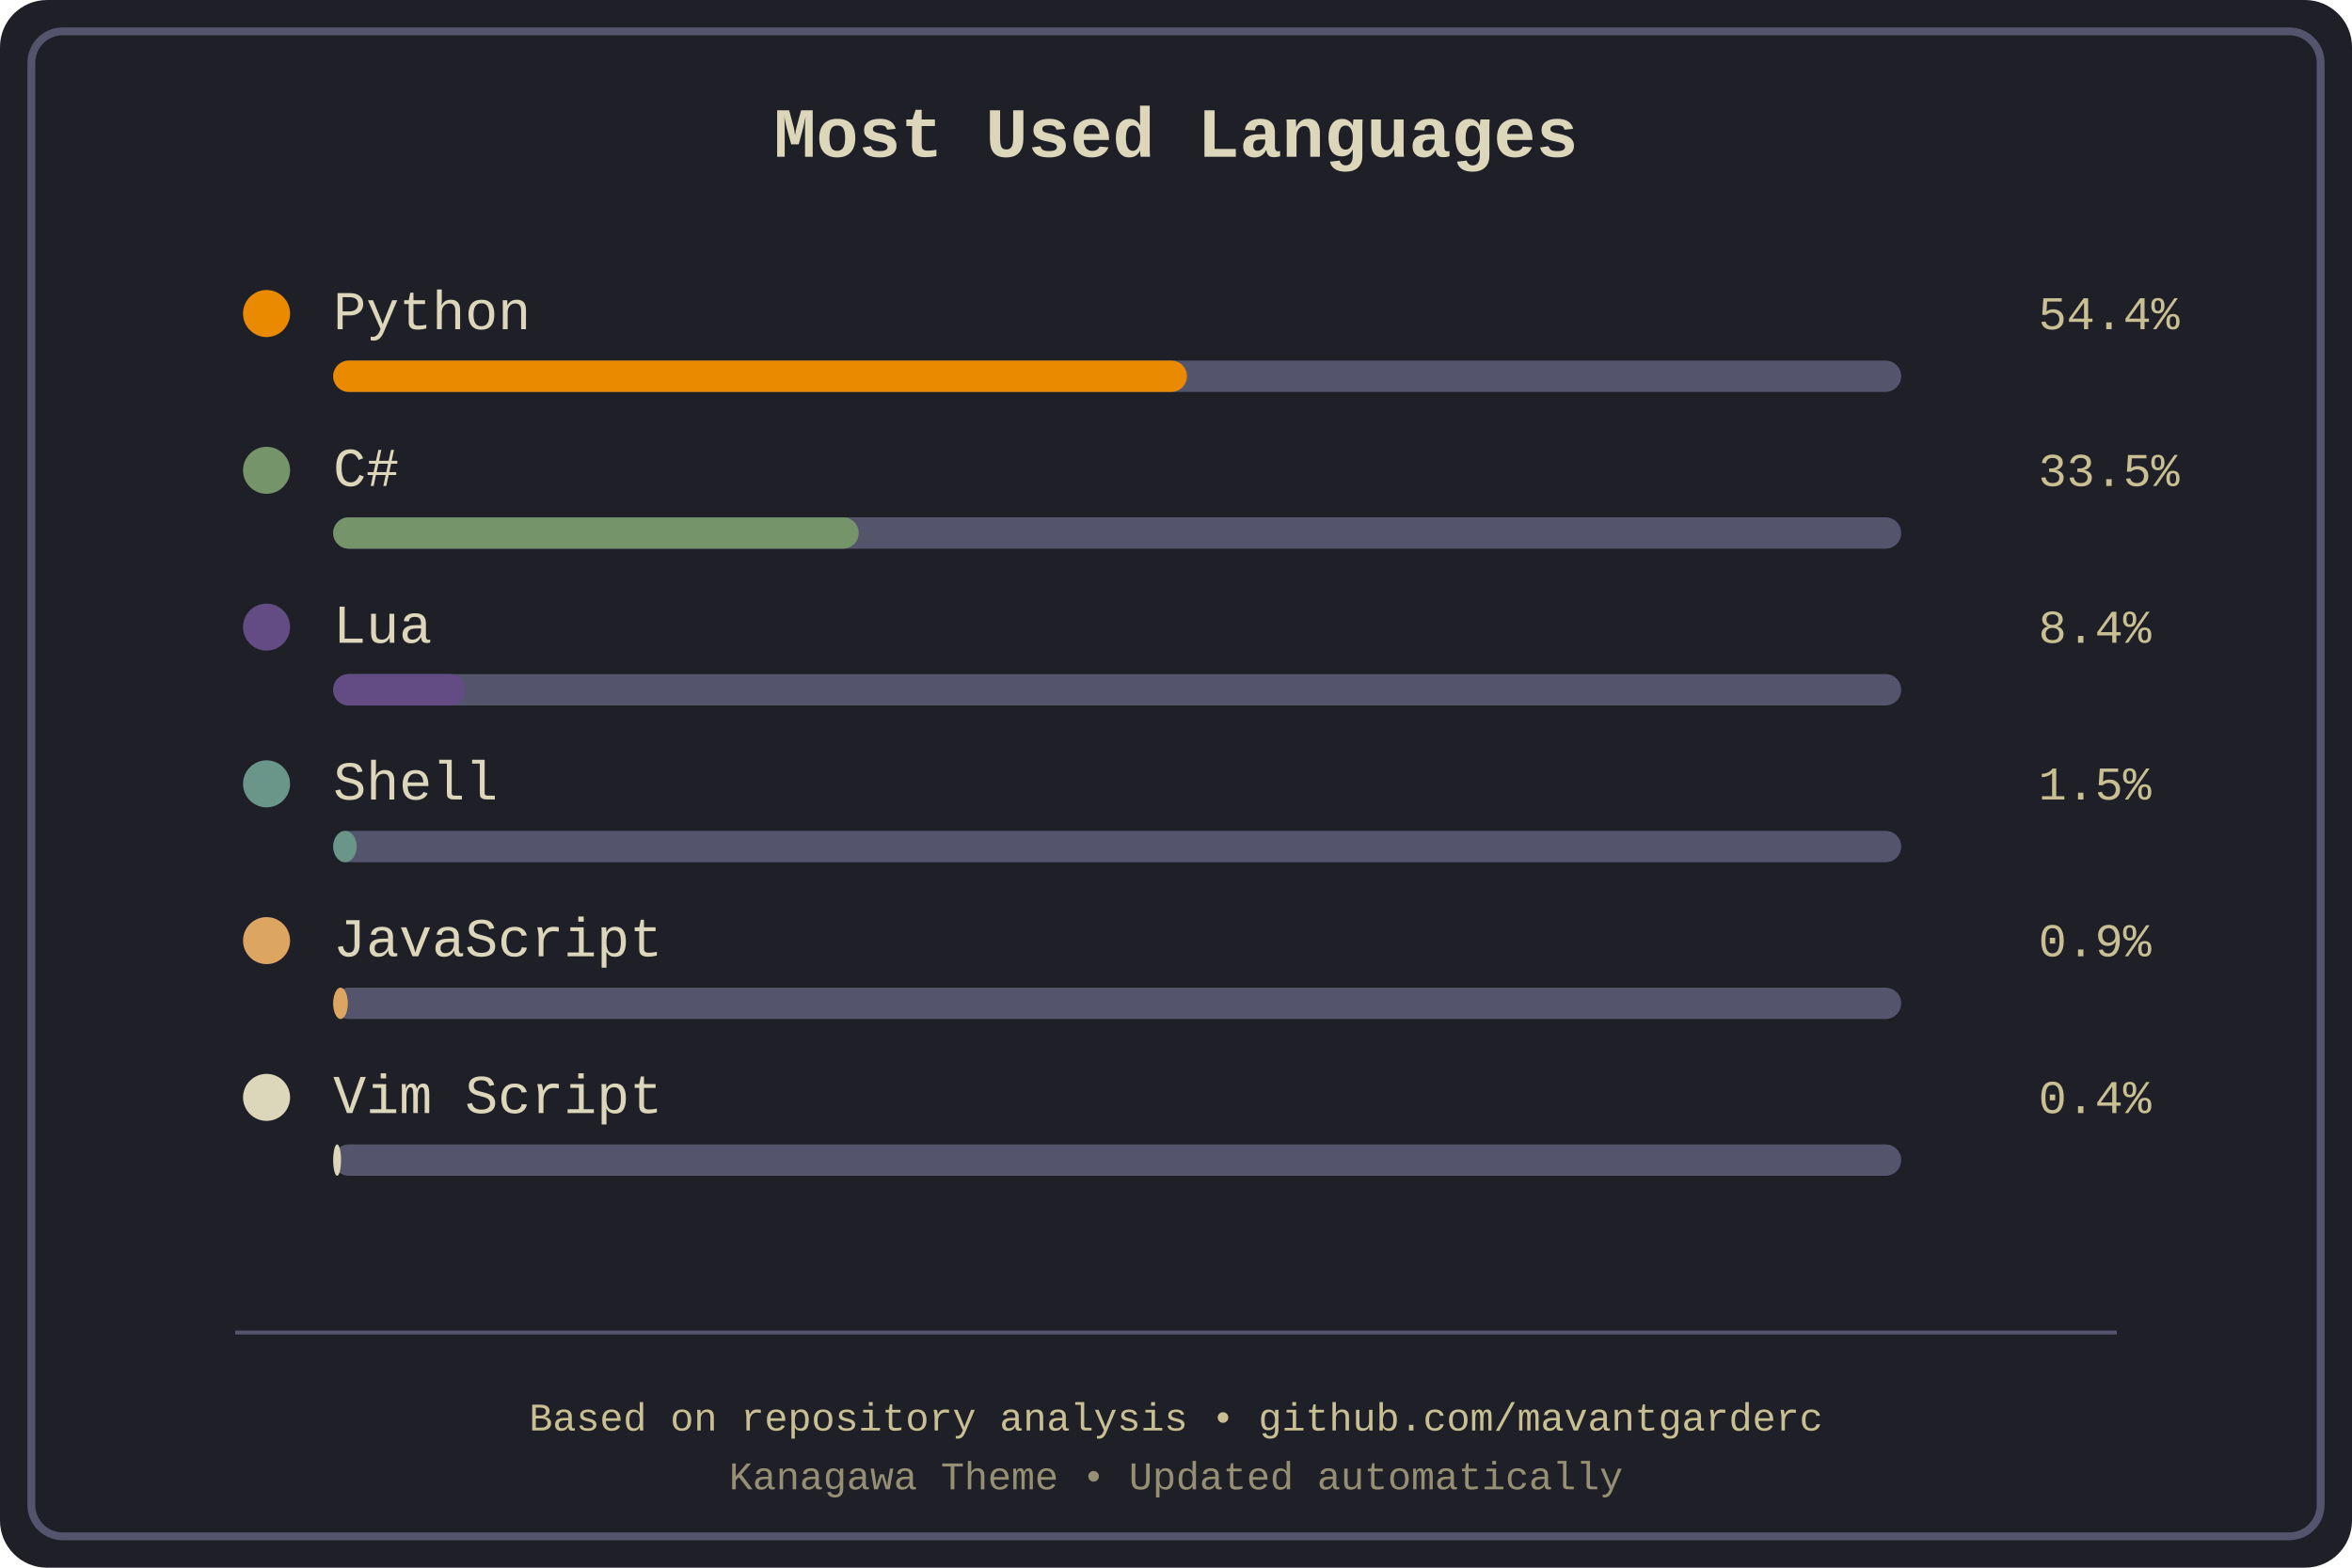
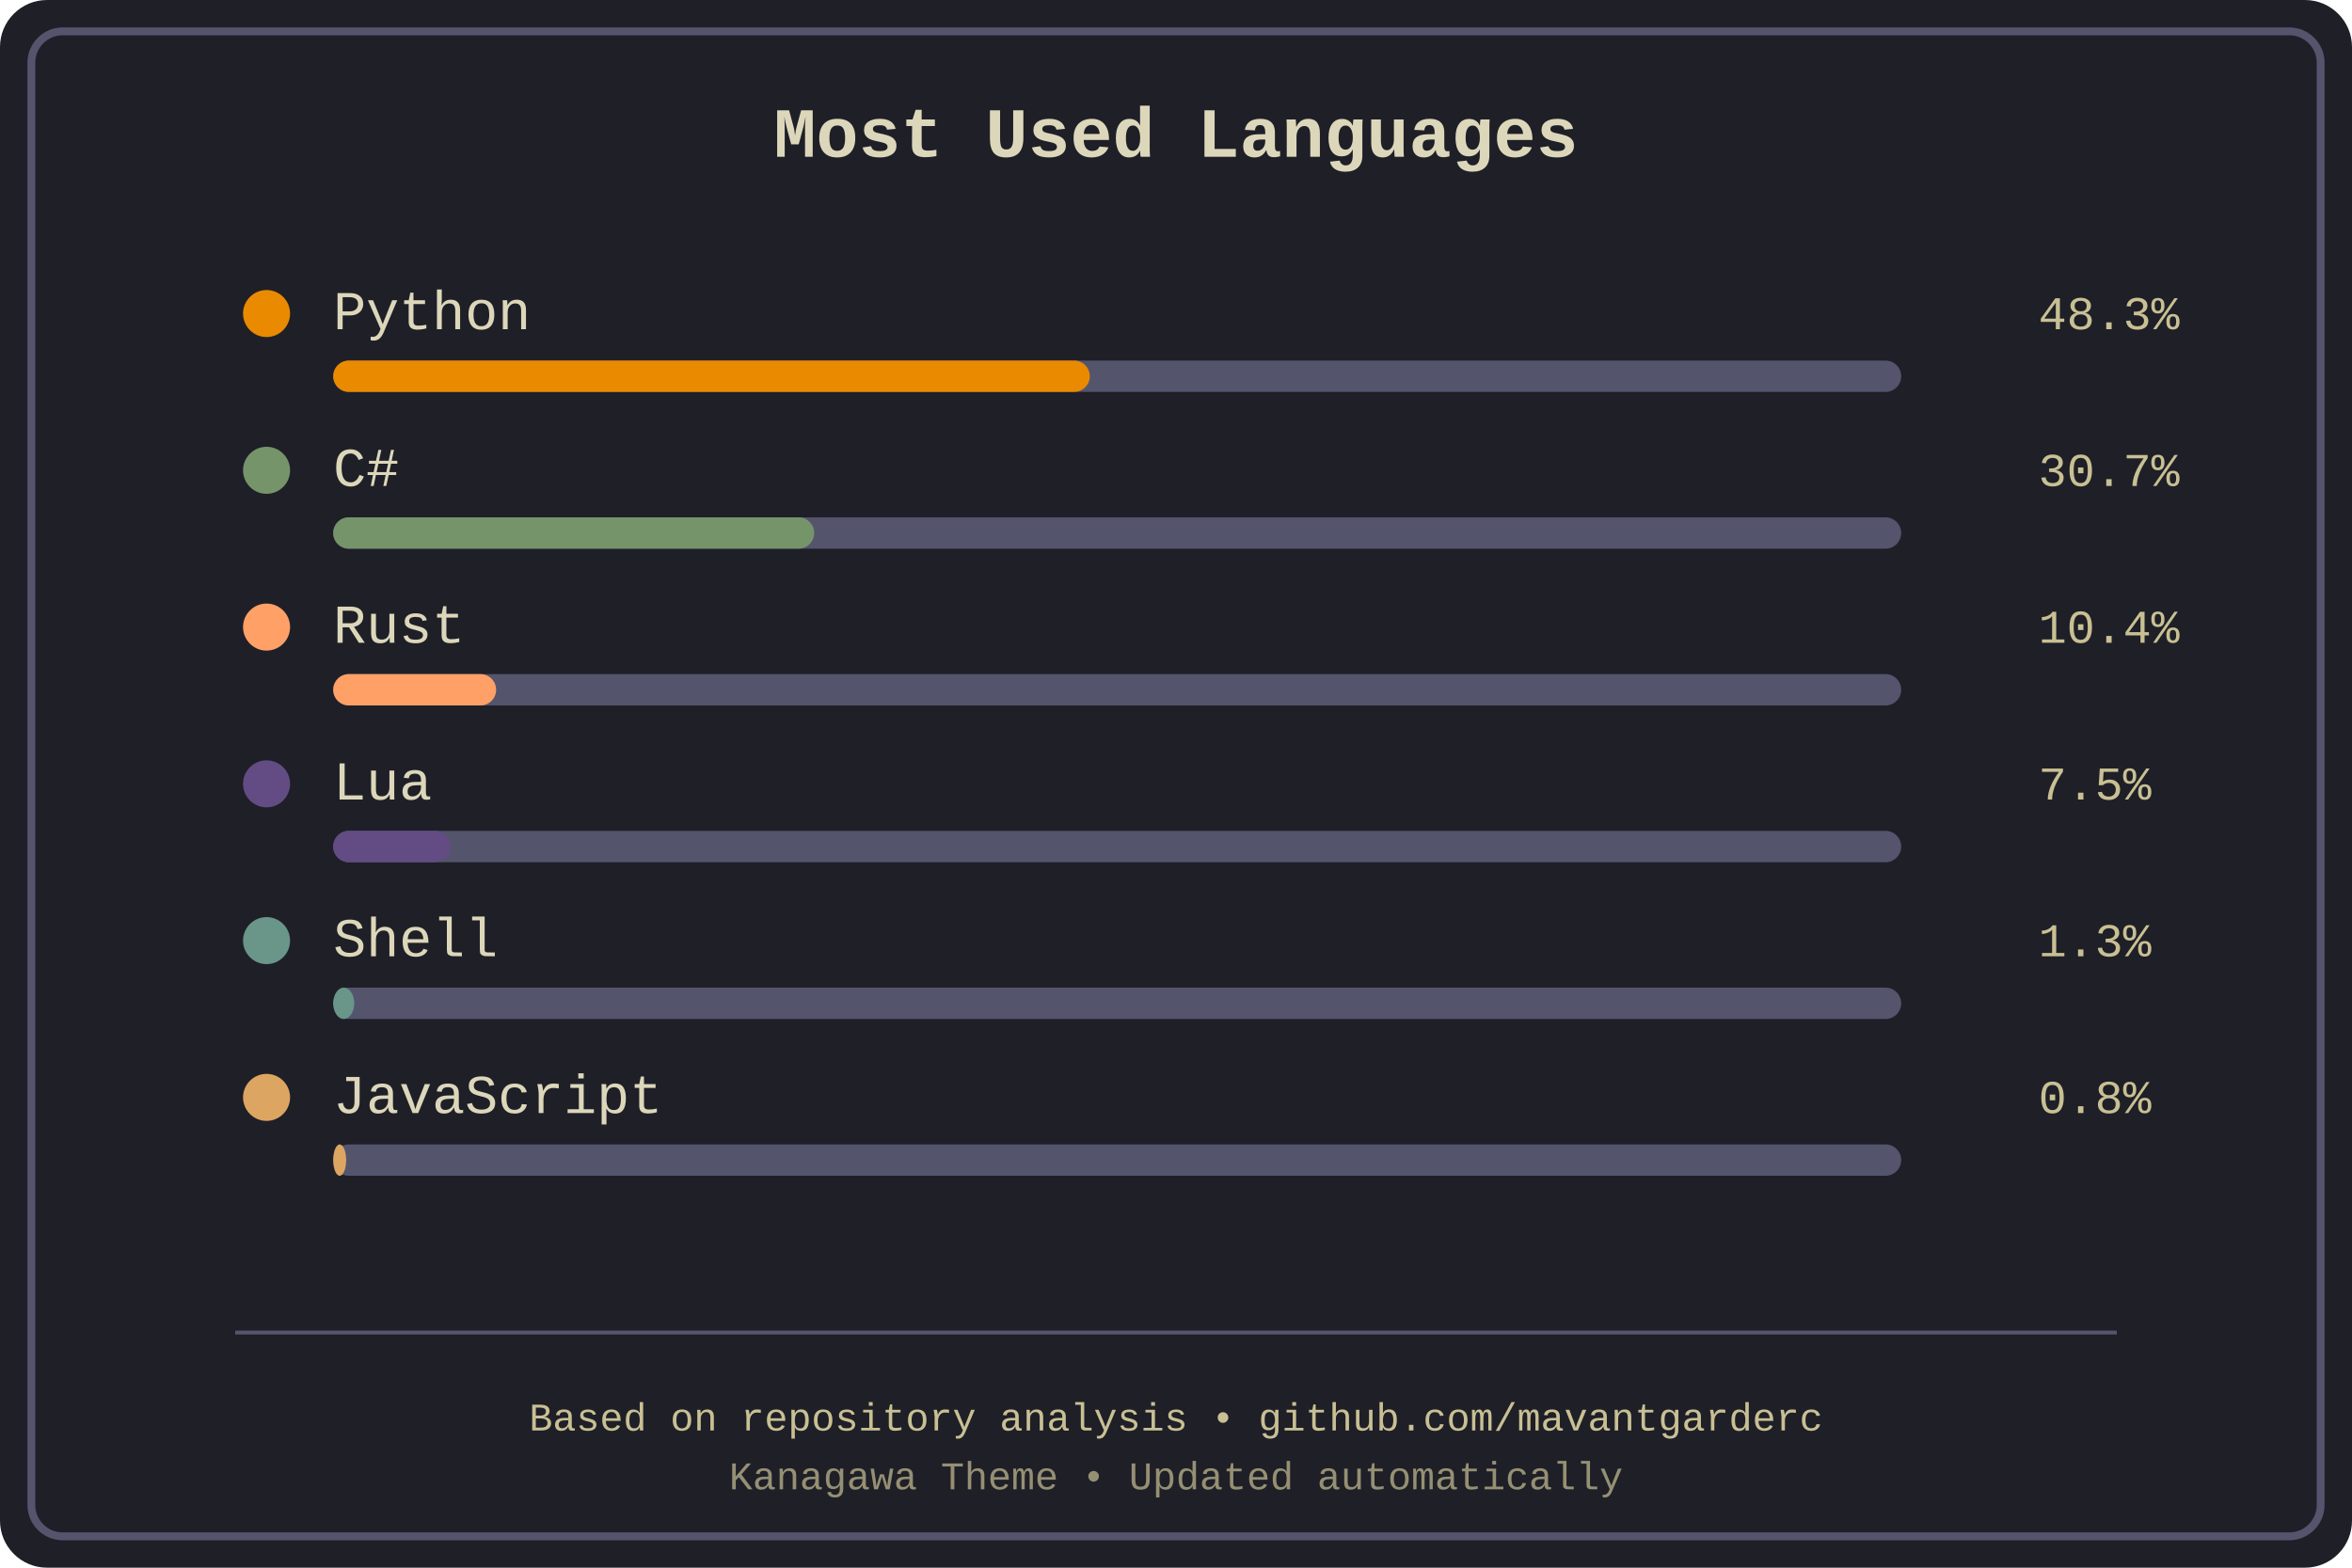
<svg xmlns="http://www.w3.org/2000/svg" width="600" height="400" viewBox="0 0 600 400">
  <defs>
    <style>
.bg-primary { fill: #1f1f28; }
.bg-secondary { fill: #2a2a37; }
.fg-primary { fill: #dcd7ba; }
.fg-secondary { fill: #c8c093; }
.border { stroke: #54546d; }
.font-title { font-family: 'Courier New', monospace; font-size: 18px; font-weight: bold; }
.font-lang { font-family: 'Courier New', monospace; font-size: 14px; }
.font-percent { font-family: 'Courier New', monospace; font-size: 12px; }
.font-footer { font-family: 'Courier New', monospace; font-size: 10px; }
.python { fill: #e98a00; }
.csharp { fill: #76946A; }
+ .rust { fill: #ffa066; }
.lua { fill: #624c83; }
.shell { fill: #6a9589; }
.javascript { fill: #dca561; }
- .vimscript { fill: #dcd7ba; }
</style>
  </defs>
  <rect width="600" height="400" fill="#1f1f28" rx="12" />
  <rect x="8" y="8" width="584" height="384" fill="none" stroke="#54546d" stroke-width="2" rx="8" />
  <text x="300" y="40" text-anchor="middle" fill="#dcd7ba" class="font-title">Most Used Languages</text>
  <g transform="translate(60, 80)">
    <circle cx="8" cy="0" r="6" class="python" />
    <text x="25" y="4" class="fg-primary font-lang">Python</text>
-     <text x="460" y="4" class="fg-secondary font-percent">54.4%</text>
+     <text x="460" y="4" class="fg-secondary font-percent">48.3%</text>
    <rect x="25" y="12" width="400" height="8" fill="#54546d" rx="4" />
-     <rect x="25" y="12" width="217.799" height="8" class="python" rx="4">
-       <animate attributeName="width" from="0" to="217.799" dur="1.5s" begin="0.2s" fill="freeze" />
+     <rect x="25" y="12" width="193.012" height="8" class="python" rx="4">
+       <animate attributeName="width" from="0" to="193.012" dur="1.5s" begin="0.2s" fill="freeze" />
    </rect>
  </g>
  <g transform="translate(60, 120)">
    <circle cx="8" cy="0" r="6" class="csharp" />
    <text x="25" y="4" class="fg-primary font-lang">C#</text>
-     <text x="460" y="4" class="fg-secondary font-percent">33.5%</text>
+     <text x="460" y="4" class="fg-secondary font-percent">30.7%</text>
    <rect x="25" y="12" width="400" height="8" fill="#54546d" rx="4" />
-     <rect x="25" y="12" width="134.06" height="8" class="csharp" rx="4">
-       <animate attributeName="width" from="0" to="134.06" dur="1.5s" begin="0.3s" fill="freeze" />
+     <rect x="25" y="12" width="122.704" height="8" class="csharp" rx="4">
+       <animate attributeName="width" from="0" to="122.704" dur="1.5s" begin="0.3s" fill="freeze" />
    </rect>
  </g>
  <g transform="translate(60, 160)">
-     <circle cx="8" cy="0" r="6" class="lua" />
-     <text x="25" y="4" class="fg-primary font-lang">Lua</text>
-     <text x="460" y="4" class="fg-secondary font-percent">8.4%</text>
+     <circle cx="8" cy="0" r="6" class="rust" />
+     <text x="25" y="4" class="fg-primary font-lang">Rust</text>
+     <text x="460" y="4" class="fg-secondary font-percent">10.4%</text>
    <rect x="25" y="12" width="400" height="8" fill="#54546d" rx="4" />
-     <rect x="25" y="12" width="33.79" height="8" class="lua" rx="4">
-       <animate attributeName="width" from="0" to="33.79" dur="1.5s" begin="0.4s" fill="freeze" />
+     <rect x="25" y="12" width="41.563" height="8" class="rust" rx="4">
+       <animate attributeName="width" from="0" to="41.563" dur="1.5s" begin="0.4s" fill="freeze" />
    </rect>
  </g>
  <g transform="translate(60, 200)">
-     <circle cx="8" cy="0" r="6" class="shell" />
-     <text x="25" y="4" class="fg-primary font-lang">Shell</text>
-     <text x="460" y="4" class="fg-secondary font-percent">1.5%</text>
+     <circle cx="8" cy="0" r="6" class="lua" />
+     <text x="25" y="4" class="fg-primary font-lang">Lua</text>
+     <text x="460" y="4" class="fg-secondary font-percent">7.5%</text>
    <rect x="25" y="12" width="400" height="8" fill="#54546d" rx="4" />
-     <rect x="25" y="12" width="6.004" height="8" class="shell" rx="4">
-       <animate attributeName="width" from="0" to="6.004" dur="1.5s" begin="0.5s" fill="freeze" />
+     <rect x="25" y="12" width="29.945" height="8" class="lua" rx="4">
+       <animate attributeName="width" from="0" to="29.945" dur="1.5s" begin="0.5s" fill="freeze" />
    </rect>
  </g>
  <g transform="translate(60, 240)">
-     <circle cx="8" cy="0" r="6" class="javascript" />
-     <text x="25" y="4" class="fg-primary font-lang">JavaScript</text>
-     <text x="460" y="4" class="fg-secondary font-percent">0.9%</text>
+     <circle cx="8" cy="0" r="6" class="shell" />
+     <text x="25" y="4" class="fg-primary font-lang">Shell</text>
+     <text x="460" y="4" class="fg-secondary font-percent">1.3%</text>
    <rect x="25" y="12" width="400" height="8" fill="#54546d" rx="4" />
-     <rect x="25" y="12" width="3.735" height="8" class="javascript" rx="4">
-       <animate attributeName="width" from="0" to="3.735" dur="1.5s" begin="0.6s" fill="freeze" />
+     <rect x="25" y="12" width="5.367" height="8" class="shell" rx="4">
+       <animate attributeName="width" from="0" to="5.367" dur="1.5s" begin="0.6s" fill="freeze" />
    </rect>
  </g>
  <g transform="translate(60, 280)">
-     <circle cx="8" cy="0" r="6" class="vimscript" />
-     <text x="25" y="4" class="fg-primary font-lang">Vim Script</text>
-     <text x="460" y="4" class="fg-secondary font-percent">0.4%</text>
+     <circle cx="8" cy="0" r="6" class="javascript" />
+     <text x="25" y="4" class="fg-primary font-lang">JavaScript</text>
+     <text x="460" y="4" class="fg-secondary font-percent">0.8%</text>
    <rect x="25" y="12" width="400" height="8" fill="#54546d" rx="4" />
-     <rect x="25" y="12" width="2" height="8" class="vimscript" rx="4">
-       <animate attributeName="width" from="0" to="2" dur="1.5s" begin="0.7s" fill="freeze" />
+     <rect x="25" y="12" width="3.31" height="8" class="javascript" rx="4">
+       <animate attributeName="width" from="0" to="3.31" dur="1.5s" begin="0.7s" fill="freeze" />
    </rect>
  </g>
  <line x1="60" y1="340" x2="540" y2="340" stroke="#54546d" stroke-width="1" />
  <text x="300" y="365" text-anchor="middle" class="fg-secondary font-footer">Based on repository analysis • github.com/mavantgarderc</text>
  <text x="300" y="380" text-anchor="middle" class="fg-secondary font-footer" opacity="0.7">Kanagawa Theme • Updated automatically</text>
</svg>
